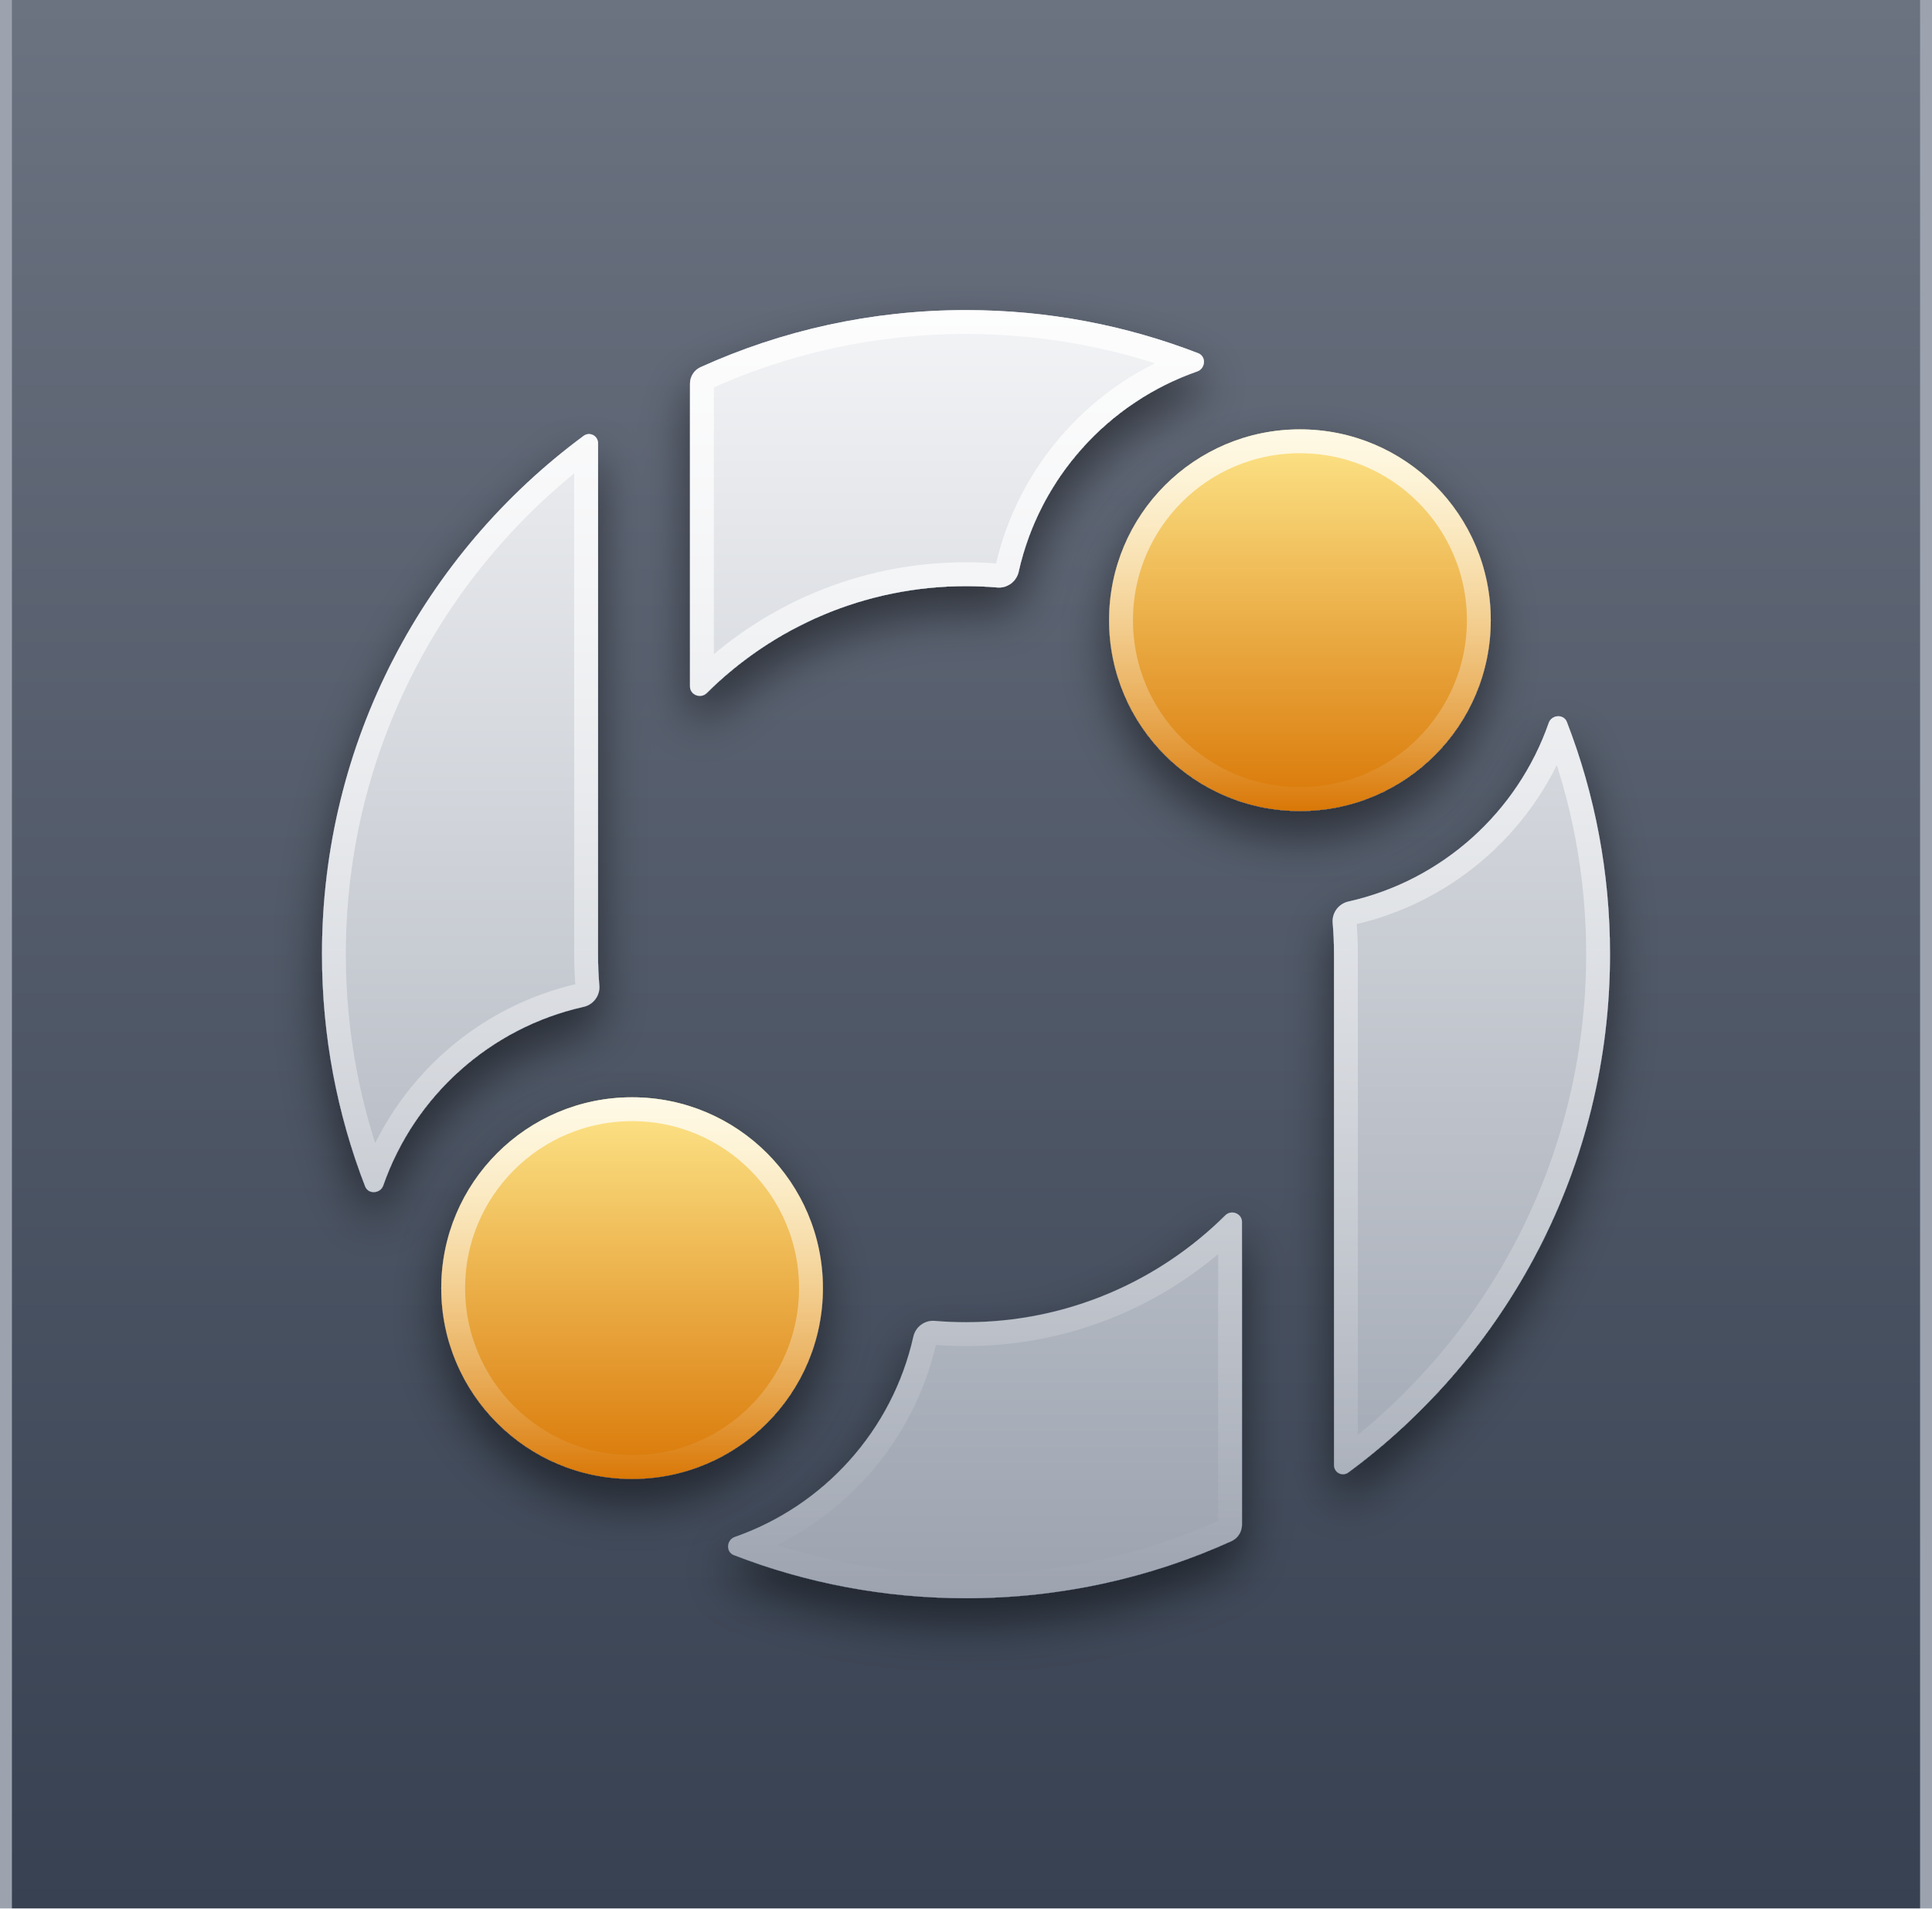
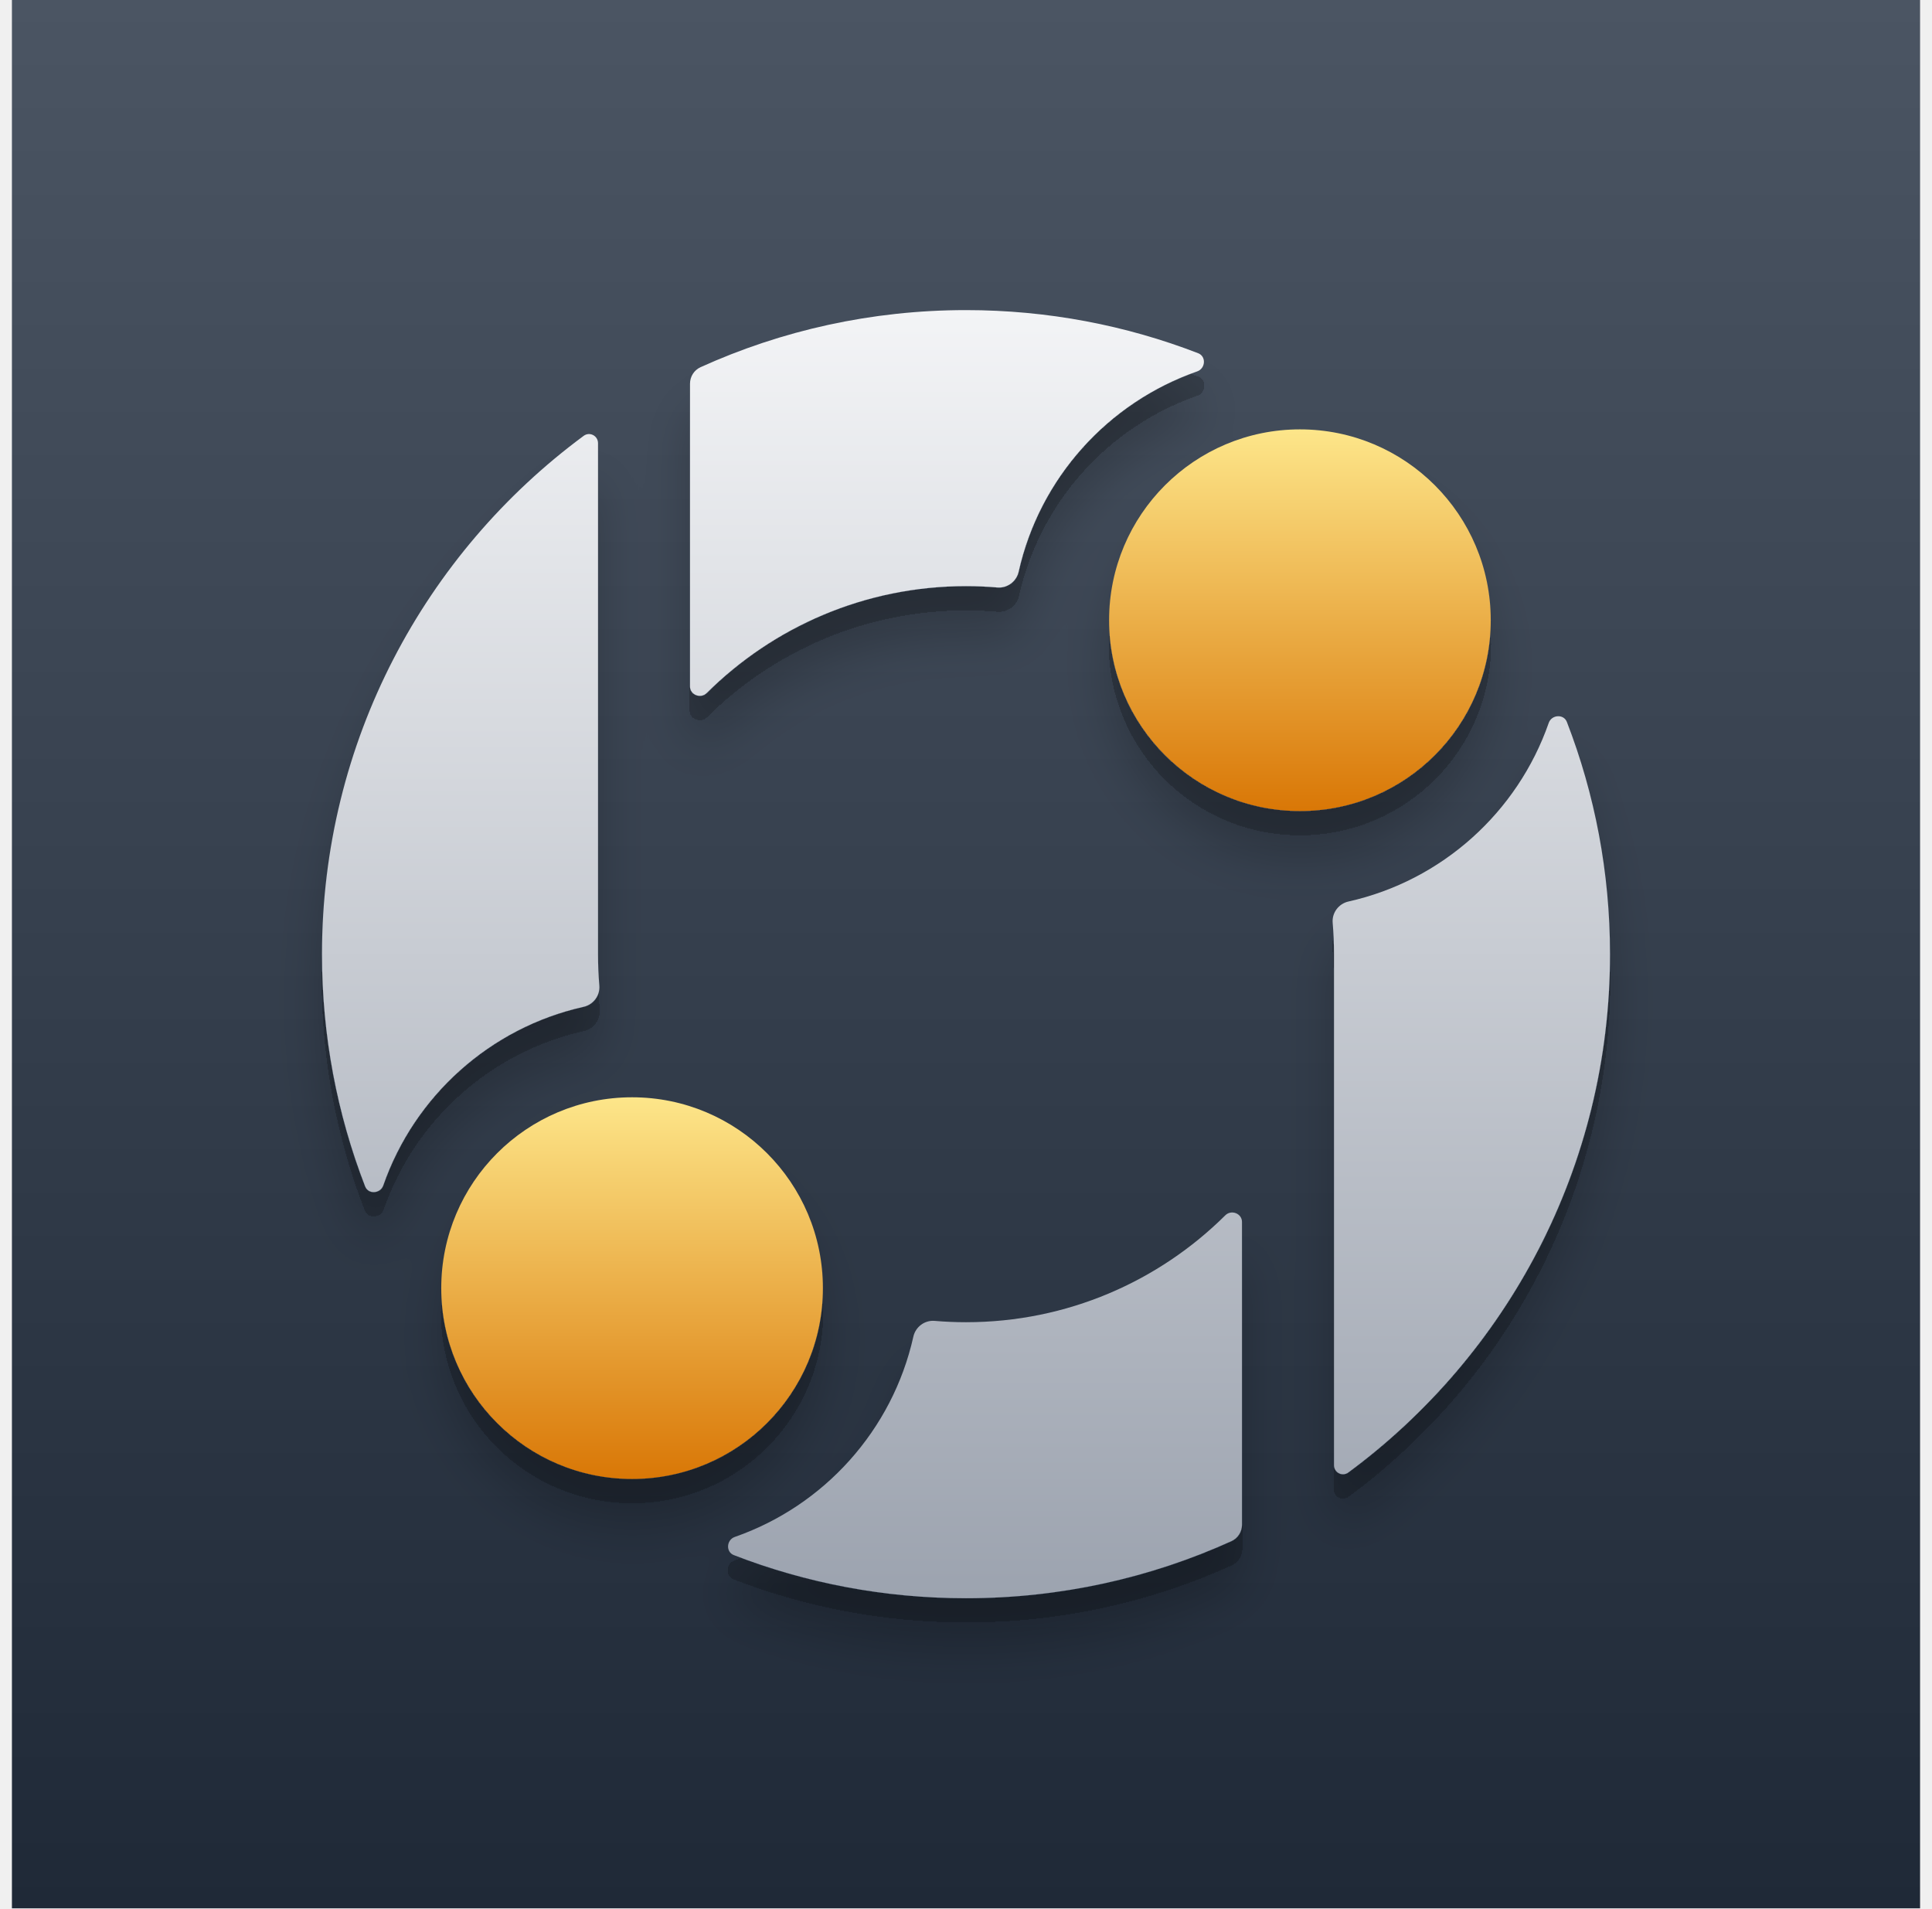
<svg xmlns="http://www.w3.org/2000/svg" width="81" height="80" viewBox="0 0 81 80" fill="none">
-   <rect width="81" height="80" fill="#9CA3AF" />
-   <rect width="80" height="80" transform="translate(0.5)" fill="url(#paint0_linear_57_1234)" />
-   <g filter="url(#filter0_d_57_1234)">
-     <mask id="path-1-inside-1_57_1234" fill="white">
-       <path d="M34.5 54C34.5 58.418 30.918 62 26.5 62C22.082 62 18.5 58.418 18.5 54C18.5 49.582 22.082 46 26.5 46C30.918 46 34.5 49.582 34.5 54Z" />
-     </mask>
-     <path d="M34.5 54C34.5 58.418 30.918 62 26.5 62C22.082 62 18.5 58.418 18.5 54C18.5 49.582 22.082 46 26.5 46C30.918 46 34.5 49.582 34.5 54Z" fill="url(#paint1_linear_57_1234)" />
-     <path d="M34.5 54C34.5 58.418 30.918 62 26.5 62C22.082 62 18.5 58.418 18.5 54C18.5 49.582 22.082 46 26.5 46C30.918 46 34.5 49.582 34.5 54Z" stroke="url(#paint2_linear_57_1234)" stroke-width="2" mask="url(#path-1-inside-1_57_1234)" />
-   </g>
-   <g filter="url(#filter1_d_57_1234)">
-     <mask id="path-2-inside-2_57_1234" fill="white">
-       <path d="M62.5 26C62.5 30.418 58.918 34 54.5 34C50.082 34 46.5 30.418 46.5 26C46.5 21.582 50.082 18 54.5 18C58.918 18 62.5 21.582 62.5 26Z" />
-     </mask>
-     <path d="M62.5 26C62.5 30.418 58.918 34 54.5 34C50.082 34 46.5 30.418 46.5 26C46.5 21.582 50.082 18 54.5 18C58.918 18 62.5 21.582 62.5 26Z" fill="url(#paint3_linear_57_1234)" />
-     <path d="M62.5 26C62.5 30.418 58.918 34 54.5 34C50.082 34 46.5 30.418 46.5 26C46.5 21.582 50.082 18 54.5 18C58.918 18 62.5 21.582 62.5 26Z" stroke="url(#paint4_linear_57_1234)" stroke-width="2" mask="url(#path-2-inside-2_57_1234)" />
-   </g>
-   <g filter="url(#filter2_d_57_1234)">
-     <mask id="path-3-inside-3_57_1234" fill="white">
-       <path d="M29.628 29.053C32.417 26.283 36.259 24.571 40.5 24.571C40.943 24.571 41.382 24.59 41.816 24.627C42.234 24.662 42.615 24.376 42.707 23.966C43.583 20.044 46.451 16.872 50.194 15.569C50.543 15.447 50.579 14.941 50.234 14.808C47.214 13.64 43.932 13 40.5 13C36.532 13 32.764 13.856 29.371 15.393C29.1 15.516 28.929 15.788 28.929 16.086V28.775C28.929 29.13 29.376 29.303 29.628 29.053Z" />
-       <path d="M56.529 61.729C56.278 61.914 55.929 61.733 55.929 61.421V40C55.929 39.557 55.91 39.118 55.873 38.684C55.838 38.266 56.124 37.885 56.534 37.793C60.456 36.917 63.627 34.049 64.931 30.306C65.052 29.957 65.559 29.921 65.692 30.266C66.86 33.286 67.5 36.568 67.5 40C67.5 48.91 63.184 56.812 56.529 61.729Z" />
-       <path d="M16.069 49.693C15.948 50.043 15.441 50.079 15.308 49.733C14.14 46.714 13.5 43.432 13.5 40C13.5 31.09 17.816 23.188 24.471 18.271C24.722 18.085 25.072 18.267 25.072 18.579V40C25.072 40.443 25.09 40.882 25.127 41.316C25.162 41.734 24.876 42.115 24.466 42.207C20.544 43.083 17.372 45.951 16.069 49.693Z" />
-       <path d="M51.629 64.607C51.9 64.484 52.071 64.212 52.071 63.914V51.225C52.071 50.87 51.624 50.697 51.372 50.947C48.583 53.717 44.741 55.429 40.5 55.429C40.057 55.429 39.618 55.41 39.184 55.373C38.766 55.338 38.385 55.624 38.293 56.034C37.417 59.956 34.549 63.127 30.806 64.431C30.457 64.553 30.421 65.059 30.766 65.192C33.786 66.36 37.068 67 40.5 67C44.468 67 48.236 66.144 51.629 64.607Z" />
-     </mask>
-     <path d="M29.628 29.053C32.417 26.283 36.259 24.571 40.5 24.571C40.943 24.571 41.382 24.59 41.816 24.627C42.234 24.662 42.615 24.376 42.707 23.966C43.583 20.044 46.451 16.872 50.194 15.569C50.543 15.447 50.579 14.941 50.234 14.808C47.214 13.64 43.932 13 40.5 13C36.532 13 32.764 13.856 29.371 15.393C29.1 15.516 28.929 15.788 28.929 16.086V28.775C28.929 29.13 29.376 29.303 29.628 29.053Z" fill="url(#paint5_linear_57_1234)" />
-     <path d="M56.529 61.729C56.278 61.914 55.929 61.733 55.929 61.421V40C55.929 39.557 55.91 39.118 55.873 38.684C55.838 38.266 56.124 37.885 56.534 37.793C60.456 36.917 63.627 34.049 64.931 30.306C65.052 29.957 65.559 29.921 65.692 30.266C66.86 33.286 67.5 36.568 67.5 40C67.5 48.91 63.184 56.812 56.529 61.729Z" fill="url(#paint6_linear_57_1234)" />
-     <path d="M16.069 49.693C15.948 50.043 15.441 50.079 15.308 49.733C14.14 46.714 13.5 43.432 13.5 40C13.5 31.09 17.816 23.188 24.471 18.271C24.722 18.085 25.072 18.267 25.072 18.579V40C25.072 40.443 25.09 40.882 25.127 41.316C25.162 41.734 24.876 42.115 24.466 42.207C20.544 43.083 17.372 45.951 16.069 49.693Z" fill="url(#paint7_linear_57_1234)" />
-     <path d="M51.629 64.607C51.9 64.484 52.071 64.212 52.071 63.914V51.225C52.071 50.87 51.624 50.697 51.372 50.947C48.583 53.717 44.741 55.429 40.5 55.429C40.057 55.429 39.618 55.41 39.184 55.373C38.766 55.338 38.385 55.624 38.293 56.034C37.417 59.956 34.549 63.127 30.806 64.431C30.457 64.553 30.421 65.059 30.766 65.192C33.786 66.36 37.068 67 40.5 67C44.468 67 48.236 66.144 51.629 64.607Z" fill="url(#paint8_linear_57_1234)" />
-     <path d="M29.628 29.053C32.417 26.283 36.259 24.571 40.5 24.571C40.943 24.571 41.382 24.59 41.816 24.627C42.234 24.662 42.615 24.376 42.707 23.966C43.583 20.044 46.451 16.872 50.194 15.569C50.543 15.447 50.579 14.941 50.234 14.808C47.214 13.64 43.932 13 40.5 13C36.532 13 32.764 13.856 29.371 15.393C29.1 15.516 28.929 15.788 28.929 16.086V28.775C28.929 29.13 29.376 29.303 29.628 29.053Z" stroke="url(#paint9_linear_57_1234)" stroke-width="2" mask="url(#path-3-inside-3_57_1234)" />
-     <path d="M56.529 61.729C56.278 61.914 55.929 61.733 55.929 61.421V40C55.929 39.557 55.91 39.118 55.873 38.684C55.838 38.266 56.124 37.885 56.534 37.793C60.456 36.917 63.627 34.049 64.931 30.306C65.052 29.957 65.559 29.921 65.692 30.266C66.86 33.286 67.5 36.568 67.5 40C67.5 48.91 63.184 56.812 56.529 61.729Z" stroke="url(#paint10_linear_57_1234)" stroke-width="2" mask="url(#path-3-inside-3_57_1234)" />
-     <path d="M16.069 49.693C15.948 50.043 15.441 50.079 15.308 49.733C14.14 46.714 13.5 43.432 13.5 40C13.5 31.09 17.816 23.188 24.471 18.271C24.722 18.085 25.072 18.267 25.072 18.579V40C25.072 40.443 25.09 40.882 25.127 41.316C25.162 41.734 24.876 42.115 24.466 42.207C20.544 43.083 17.372 45.951 16.069 49.693Z" stroke="url(#paint11_linear_57_1234)" stroke-width="2" mask="url(#path-3-inside-3_57_1234)" />
-     <path d="M51.629 64.607C51.9 64.484 52.071 64.212 52.071 63.914V51.225C52.071 50.87 51.624 50.697 51.372 50.947C48.583 53.717 44.741 55.429 40.5 55.429C40.057 55.429 39.618 55.41 39.184 55.373C38.766 55.338 38.385 55.624 38.293 56.034C37.417 59.956 34.549 63.127 30.806 64.431C30.457 64.553 30.421 65.059 30.766 65.192C33.786 66.36 37.068 67 40.5 67C44.468 67 48.236 66.144 51.629 64.607Z" stroke="url(#paint12_linear_57_1234)" stroke-width="2" mask="url(#path-3-inside-3_57_1234)" />
+   <rect width="80" height="80" transform="translate(0.5)" fill="url(#paint0_linear_773_6923)" />
+   <g filter="url(#filter0_dd_773_6923)">
+     <path d="M34.5 54C34.5 58.418 30.918 62 26.5 62C22.082 62 18.5 58.418 18.5 54C18.5 49.582 22.082 46 26.5 46C30.918 46 34.5 49.582 34.5 54Z" fill="url(#paint1_linear_773_6923)" />
+     <path d="M62.5 26C62.5 30.418 58.918 34 54.5 34C50.082 34 46.5 30.418 46.5 26C46.5 21.582 50.082 18 54.5 18C58.918 18 62.5 21.582 62.5 26Z" fill="url(#paint2_linear_773_6923)" />
+     <path d="M29.628 29.053C32.417 26.283 36.259 24.571 40.5 24.571C40.943 24.571 41.382 24.59 41.816 24.627C42.234 24.662 42.615 24.376 42.707 23.966C43.583 20.044 46.451 16.872 50.194 15.569C50.543 15.447 50.579 14.941 50.234 14.808C47.214 13.64 43.932 13 40.5 13C36.532 13 32.764 13.856 29.371 15.393C29.1 15.516 28.929 15.788 28.929 16.086V28.775C28.929 29.13 29.376 29.303 29.628 29.053Z" fill="url(#paint3_linear_773_6923)" />
+     <path d="M56.529 61.729C56.278 61.914 55.929 61.733 55.929 61.421V40C55.929 39.557 55.91 39.118 55.873 38.684C55.838 38.266 56.124 37.885 56.534 37.793C60.456 36.917 63.627 34.049 64.931 30.306C65.052 29.957 65.559 29.921 65.692 30.266C66.86 33.286 67.5 36.568 67.5 40C67.5 48.91 63.184 56.812 56.529 61.729Z" fill="url(#paint4_linear_773_6923)" />
+     <path d="M16.069 49.693C15.948 50.043 15.441 50.079 15.308 49.733C14.14 46.714 13.5 43.432 13.5 40C13.5 31.09 17.816 23.188 24.471 18.271C24.722 18.085 25.072 18.267 25.072 18.579V40C25.072 40.443 25.09 40.882 25.127 41.316C25.162 41.734 24.876 42.115 24.466 42.207C20.544 43.083 17.372 45.951 16.069 49.693Z" fill="url(#paint5_linear_773_6923)" />
+     <path d="M51.629 64.607C51.9 64.484 52.071 64.212 52.071 63.914V51.225C52.071 50.87 51.624 50.697 51.372 50.947C48.583 53.717 44.741 55.429 40.5 55.429C40.057 55.429 39.618 55.41 39.184 55.373C38.766 55.338 38.385 55.624 38.293 56.034C37.417 59.956 34.549 63.127 30.806 64.431C30.457 64.553 30.421 65.059 30.766 65.192C33.786 66.36 37.068 67 40.5 67C44.468 67 48.236 66.144 51.629 64.607Z" fill="url(#paint6_linear_773_6923)" />
  </g>
  <defs>
-     <filter id="filter0_d_57_1234" x="16.5" y="45" width="20" height="20" filterUnits="userSpaceOnUse" color-interpolation-filters="sRGB">
+     <filter id="filter0_dd_773_6923" x="10.5" y="12" width="60" height="60" filterUnits="userSpaceOnUse" color-interpolation-filters="sRGB">
      <feFlood flood-opacity="0" result="BackgroundImageFix" />
      <feColorMatrix in="SourceAlpha" type="matrix" values="0 0 0 0 0 0 0 0 0 0 0 0 0 0 0 0 0 0 127 0" result="hardAlpha" />
      <feOffset dy="1" />
+       <feComposite in2="hardAlpha" operator="out" />
+       <feColorMatrix type="matrix" values="0 0 0 0 0 0 0 0 0 0 0 0 0 0 0 0 0 0 0.2 0" />
+       <feBlend mode="normal" in2="BackgroundImageFix" result="effect1_dropShadow_773_6923" />
+       <feColorMatrix in="SourceAlpha" type="matrix" values="0 0 0 0 0 0 0 0 0 0 0 0 0 0 0 0 0 0 127 0" result="hardAlpha" />
+       <feOffset dy="2" />
      <feGaussianBlur stdDeviation="1" />
      <feComposite in2="hardAlpha" operator="out" />
-       <feColorMatrix type="matrix" values="0 0 0 0 0 0 0 0 0 0 0 0 0 0 0 0 0 0 0.5 0" />
-       <feBlend mode="normal" in2="BackgroundImageFix" result="effect1_dropShadow_57_1234" />
-       <feBlend mode="normal" in="SourceGraphic" in2="effect1_dropShadow_57_1234" result="shape" />
+       <feColorMatrix type="matrix" values="0 0 0 0 0 0 0 0 0 0 0 0 0 0 0 0 0 0 0.2 0" />
+       <feBlend mode="normal" in2="effect1_dropShadow_773_6923" result="effect2_dropShadow_773_6923" />
+       <feBlend mode="normal" in="SourceGraphic" in2="effect2_dropShadow_773_6923" result="shape" />
    </filter>
-     <filter id="filter1_d_57_1234" x="44.5" y="17" width="20" height="20" filterUnits="userSpaceOnUse" color-interpolation-filters="sRGB">
-       <feFlood flood-opacity="0" result="BackgroundImageFix" />
-       <feColorMatrix in="SourceAlpha" type="matrix" values="0 0 0 0 0 0 0 0 0 0 0 0 0 0 0 0 0 0 127 0" result="hardAlpha" />
-       <feOffset dy="1" />
-       <feGaussianBlur stdDeviation="1" />
-       <feComposite in2="hardAlpha" operator="out" />
-       <feColorMatrix type="matrix" values="0 0 0 0 0 0 0 0 0 0 0 0 0 0 0 0 0 0 0.5 0" />
-       <feBlend mode="normal" in2="BackgroundImageFix" result="effect1_dropShadow_57_1234" />
-       <feBlend mode="normal" in="SourceGraphic" in2="effect1_dropShadow_57_1234" result="shape" />
-     </filter>
-     <filter id="filter2_d_57_1234" x="11.5" y="12" width="58" height="58" filterUnits="userSpaceOnUse" color-interpolation-filters="sRGB">
-       <feFlood flood-opacity="0" result="BackgroundImageFix" />
-       <feColorMatrix in="SourceAlpha" type="matrix" values="0 0 0 0 0 0 0 0 0 0 0 0 0 0 0 0 0 0 127 0" result="hardAlpha" />
-       <feOffset dy="1" />
-       <feGaussianBlur stdDeviation="1" />
-       <feComposite in2="hardAlpha" operator="out" />
-       <feColorMatrix type="matrix" values="0 0 0 0 0 0 0 0 0 0 0 0 0 0 0 0 0 0 0.5 0" />
-       <feBlend mode="normal" in2="BackgroundImageFix" result="effect1_dropShadow_57_1234" />
-       <feBlend mode="normal" in="SourceGraphic" in2="effect1_dropShadow_57_1234" result="shape" />
-     </filter>
-     <linearGradient id="paint0_linear_57_1234" x1="40" y1="0" x2="40" y2="80" gradientUnits="userSpaceOnUse">
-       <stop stop-color="#6B7280" />
-       <stop offset="1" stop-color="#374151" />
+     <linearGradient id="paint0_linear_773_6923" x1="40" y1="0" x2="40" y2="80" gradientUnits="userSpaceOnUse">
+       <stop stop-color="#4B5563" />
+       <stop offset="1" stop-color="#1F2937" />
    </linearGradient>
-     <linearGradient id="paint1_linear_57_1234" x1="26.5" y1="46" x2="26.5" y2="62" gradientUnits="userSpaceOnUse">
+     <linearGradient id="paint1_linear_773_6923" x1="26.5" y1="46" x2="26.5" y2="62" gradientUnits="userSpaceOnUse">
      <stop stop-color="#FDE68A" />
      <stop offset="1" stop-color="#D97706" />
    </linearGradient>
-     <linearGradient id="paint2_linear_57_1234" x1="26.5" y1="46" x2="26.5" y2="62" gradientUnits="userSpaceOnUse">
-       <stop stop-color="white" stop-opacity="0.8" />
-       <stop offset="1" stop-color="white" stop-opacity="0" />
-     </linearGradient>
-     <linearGradient id="paint3_linear_57_1234" x1="54.5" y1="18" x2="54.5" y2="34" gradientUnits="userSpaceOnUse">
+     <linearGradient id="paint2_linear_773_6923" x1="54.5" y1="18" x2="54.5" y2="34" gradientUnits="userSpaceOnUse">
      <stop stop-color="#FDE68A" />
      <stop offset="1" stop-color="#D97706" />
    </linearGradient>
-     <linearGradient id="paint4_linear_57_1234" x1="54.5" y1="18" x2="54.5" y2="34" gradientUnits="userSpaceOnUse">
-       <stop stop-color="white" stop-opacity="0.8" />
-       <stop offset="1" stop-color="white" stop-opacity="0" />
-     </linearGradient>
-     <linearGradient id="paint5_linear_57_1234" x1="40.5" y1="13" x2="40.5" y2="67" gradientUnits="userSpaceOnUse">
+     <linearGradient id="paint3_linear_773_6923" x1="40.5" y1="13" x2="40.5" y2="67" gradientUnits="userSpaceOnUse">
      <stop stop-color="#F3F4F6" />
      <stop offset="1" stop-color="#9CA3AF" />
    </linearGradient>
-     <linearGradient id="paint6_linear_57_1234" x1="40.5" y1="13" x2="40.5" y2="67" gradientUnits="userSpaceOnUse">
+     <linearGradient id="paint4_linear_773_6923" x1="40.5" y1="13" x2="40.5" y2="67" gradientUnits="userSpaceOnUse">
      <stop stop-color="#F3F4F6" />
      <stop offset="1" stop-color="#9CA3AF" />
    </linearGradient>
-     <linearGradient id="paint7_linear_57_1234" x1="40.5" y1="13" x2="40.5" y2="67" gradientUnits="userSpaceOnUse">
+     <linearGradient id="paint5_linear_773_6923" x1="40.5" y1="13" x2="40.5" y2="67" gradientUnits="userSpaceOnUse">
      <stop stop-color="#F3F4F6" />
      <stop offset="1" stop-color="#9CA3AF" />
    </linearGradient>
-     <linearGradient id="paint8_linear_57_1234" x1="40.5" y1="13" x2="40.5" y2="67" gradientUnits="userSpaceOnUse">
+     <linearGradient id="paint6_linear_773_6923" x1="40.5" y1="13" x2="40.5" y2="67" gradientUnits="userSpaceOnUse">
      <stop stop-color="#F3F4F6" />
      <stop offset="1" stop-color="#9CA3AF" />
    </linearGradient>
-     <linearGradient id="paint9_linear_57_1234" x1="40.5" y1="13" x2="40.5" y2="67" gradientUnits="userSpaceOnUse">
-       <stop stop-color="white" stop-opacity="0.8" />
-       <stop offset="1" stop-color="white" stop-opacity="0" />
-     </linearGradient>
-     <linearGradient id="paint10_linear_57_1234" x1="40.5" y1="13" x2="40.5" y2="67" gradientUnits="userSpaceOnUse">
-       <stop stop-color="white" stop-opacity="0.8" />
-       <stop offset="1" stop-color="white" stop-opacity="0" />
-     </linearGradient>
-     <linearGradient id="paint11_linear_57_1234" x1="40.5" y1="13" x2="40.5" y2="67" gradientUnits="userSpaceOnUse">
-       <stop stop-color="white" stop-opacity="0.8" />
-       <stop offset="1" stop-color="white" stop-opacity="0" />
-     </linearGradient>
-     <linearGradient id="paint12_linear_57_1234" x1="40.5" y1="13" x2="40.5" y2="67" gradientUnits="userSpaceOnUse">
-       <stop stop-color="white" stop-opacity="0.8" />
-       <stop offset="1" stop-color="white" stop-opacity="0" />
-     </linearGradient>
  </defs>
</svg>
